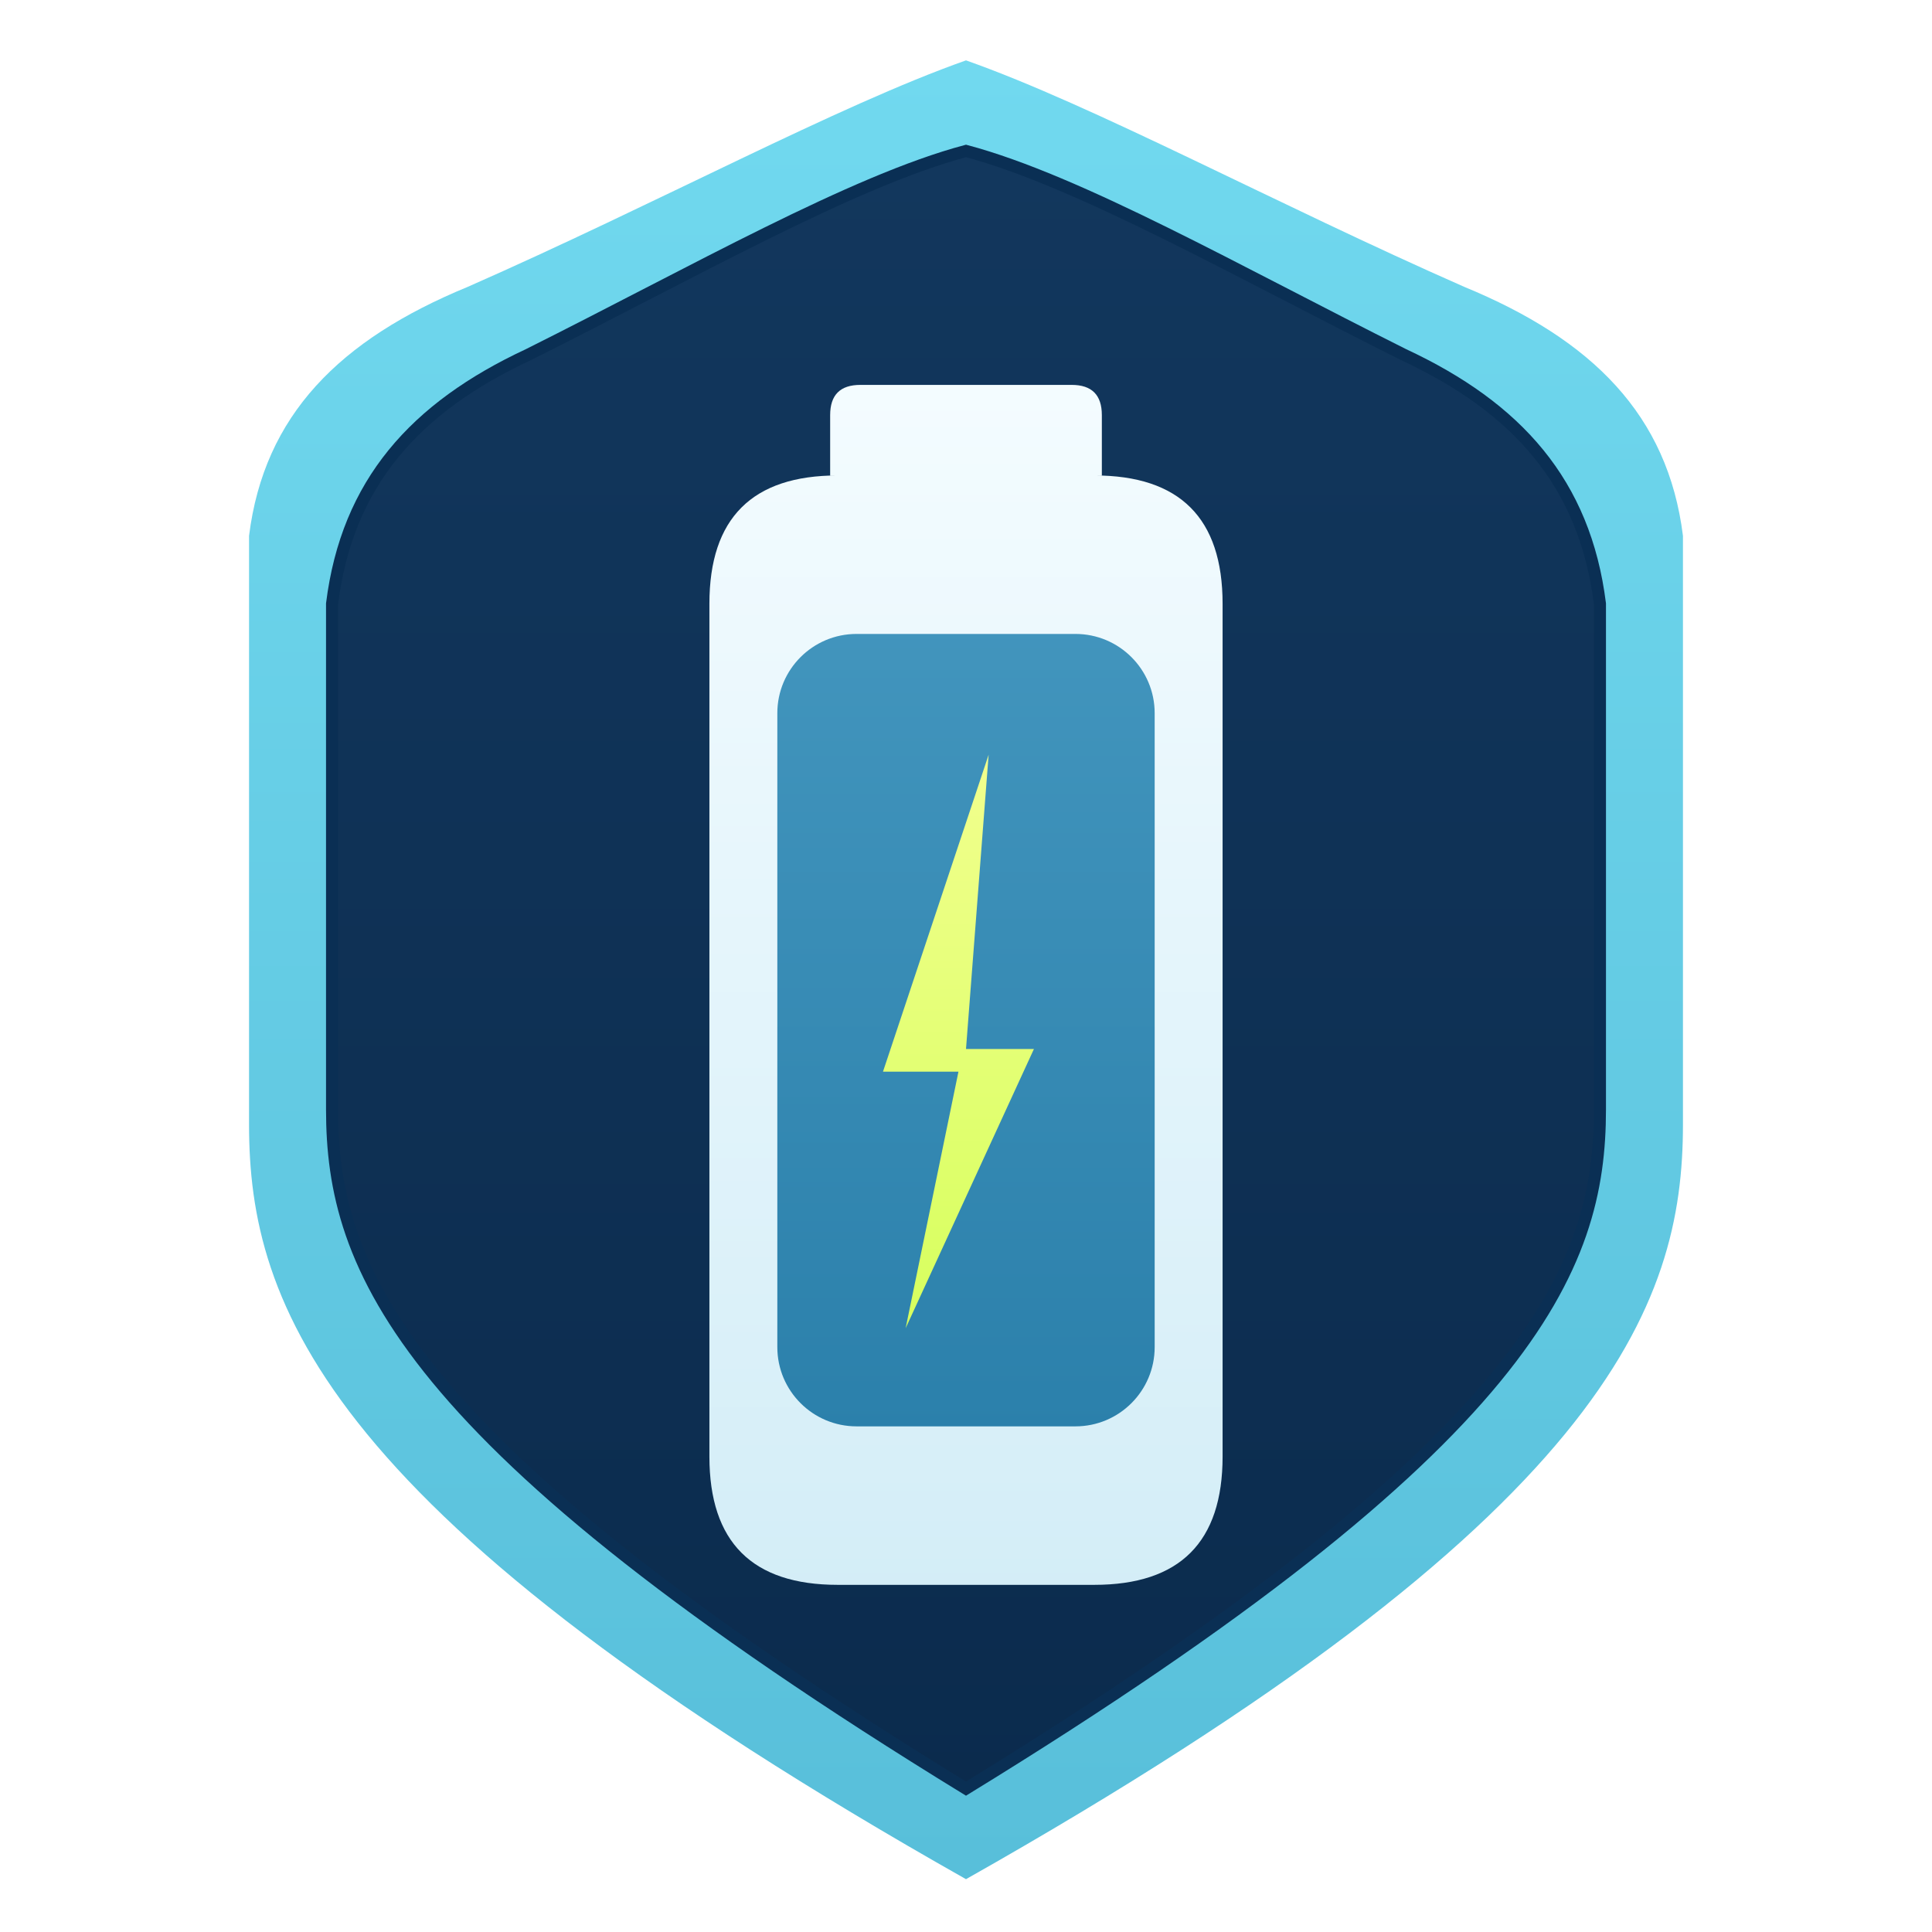
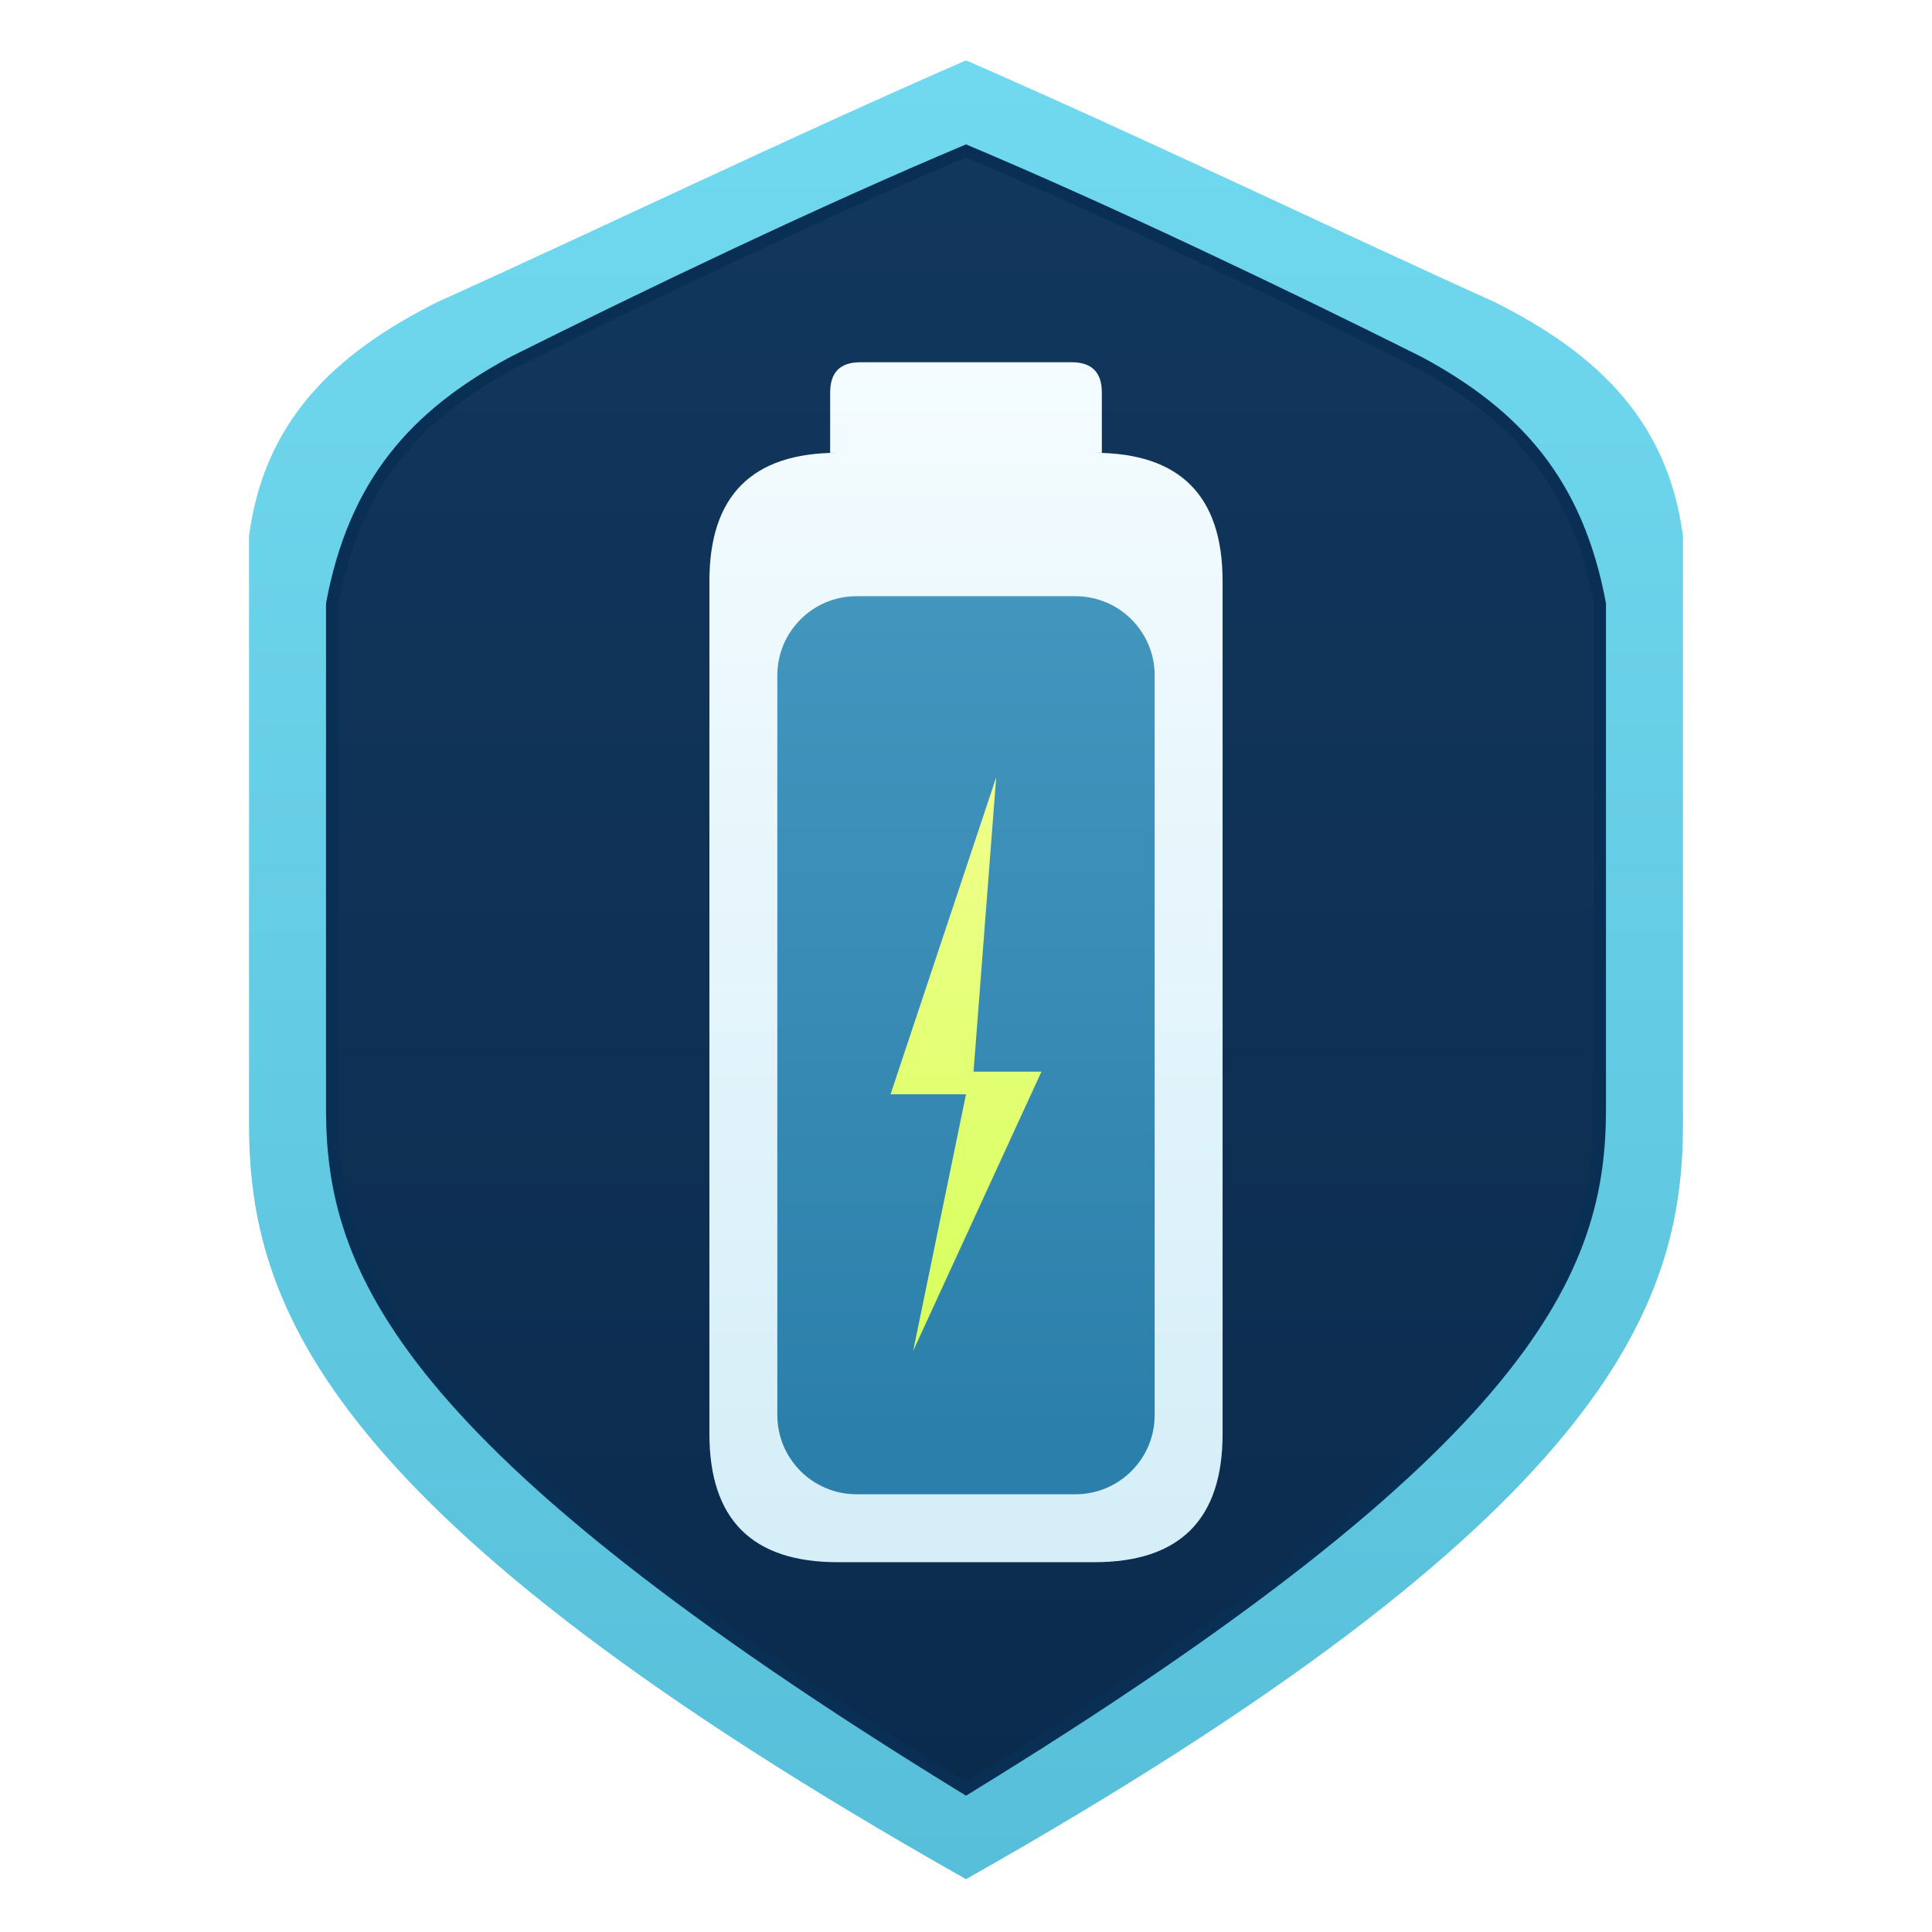
<svg xmlns="http://www.w3.org/2000/svg" viewBox="0 0 256 256" role="img" aria-labelledby="title desc">
  <defs>
    <linearGradient id="shieldOuter" x1="128" y1="8" x2="128" y2="248" gradientUnits="userSpaceOnUse">
      <stop offset="0" stop-color="#71D9EF" />
      <stop offset="1" stop-color="#58BFDA" />
    </linearGradient>
    <linearGradient id="shieldInner" x1="128" y1="20" x2="128" y2="239" gradientUnits="userSpaceOnUse">
      <stop offset="0" stop-color="#12375D" />
      <stop offset="1" stop-color="#0B2B4D" />
    </linearGradient>
    <linearGradient id="batteryShell" x1="128" y1="49" x2="128" y2="214" gradientUnits="userSpaceOnUse">
      <stop offset="0" stop-color="#F4FCFF" />
      <stop offset="1" stop-color="#D3EDF7" />
    </linearGradient>
    <linearGradient id="batteryFill" x1="128" y1="77" x2="128" y2="190" gradientUnits="userSpaceOnUse">
      <stop offset="0" stop-color="#4396BE" />
      <stop offset="1" stop-color="#2B80AB" />
    </linearGradient>
    <linearGradient id="boltFill" x1="130" y1="101" x2="130" y2="187" gradientUnits="userSpaceOnUse">
      <stop offset="0" stop-color="#F1FF8D" />
      <stop offset="1" stop-color="#D3FF57" />
    </linearGradient>
  </defs>
-   <path fill="url(#shieldOuter)" d="M128 8        C145 14 169 27 194 38        C211 45 221 55 223 71        V149        C223 173 213 201 128 249        C43 201 33 173 33 149        V71        C35 55 45 45 62 38        C87 27 111 14 128 8        Z" />
-   <path fill="url(#shieldInner)" stroke="#0A2F54" stroke-width="1.6" d="M128 20        C143 24 164 36 186 47        C201 54 210 64 212 80        V147        C212 168 203 191 128 237        C53 191 44 168 44 147        V80        C46 64 55 54 70 47        C92 36 113 24 128 20        Z" />
-   <path fill="url(#batteryShell)" d="M114 51        H142        Q146 51 146 55        V63        H145        Q162 63 162 80        V193        Q162 210 145 210        H111        Q94 210 94 193        V80        Q94 63 111 63        H110        V55        Q110 51 114 51        Z" />
-   <rect x="103" y="84" width="50" height="105" rx="10.5" fill="url(#batteryFill)" />
-   <path fill="url(#boltFill)" d="M131 100        L117 142        H127        L120 176        L137 139        H128        L131 100        Z" />
+   <path fill="url(#shieldOuter)" d="M128 8        C151 18 178 31 198 40        C212 47 221 56 223 71        V149        C223 173 213 201 128 249        C43 201 33 173 33 149        V71        C35 56 44 47 58 40        C78 31 105 18 128 8        Z" />
+   <path fill="url(#shieldInner)" stroke="#0A2F54" stroke-width="1.6" d="M128 20        C147 28 170 39 188 48        C201 55 209 64 212 80        V147        C212 168 203 191 128 237        C53 191 44 168 44 147        V80        C47 64 55 55 68 48        C86 39 109 28 128 20        Z" />
+   <path fill="url(#batteryShell)" d="M114 48        H142        Q146 48 146 52        V60        H145        Q162 60 162 77        V190        Q162 207 145 207        H111        Q94 207 94 190        V77        Q94 60 111 60        H110        V52        Q110 48 114 48        Z" />
+   <rect x="103" y="79" width="50" height="119" rx="10.5" fill="url(#batteryFill)" />
+   <path fill="url(#boltFill)" d="M132 103        L118 145        H128        L121 179        L138 142        H129        L132 103        Z" />
</svg>
